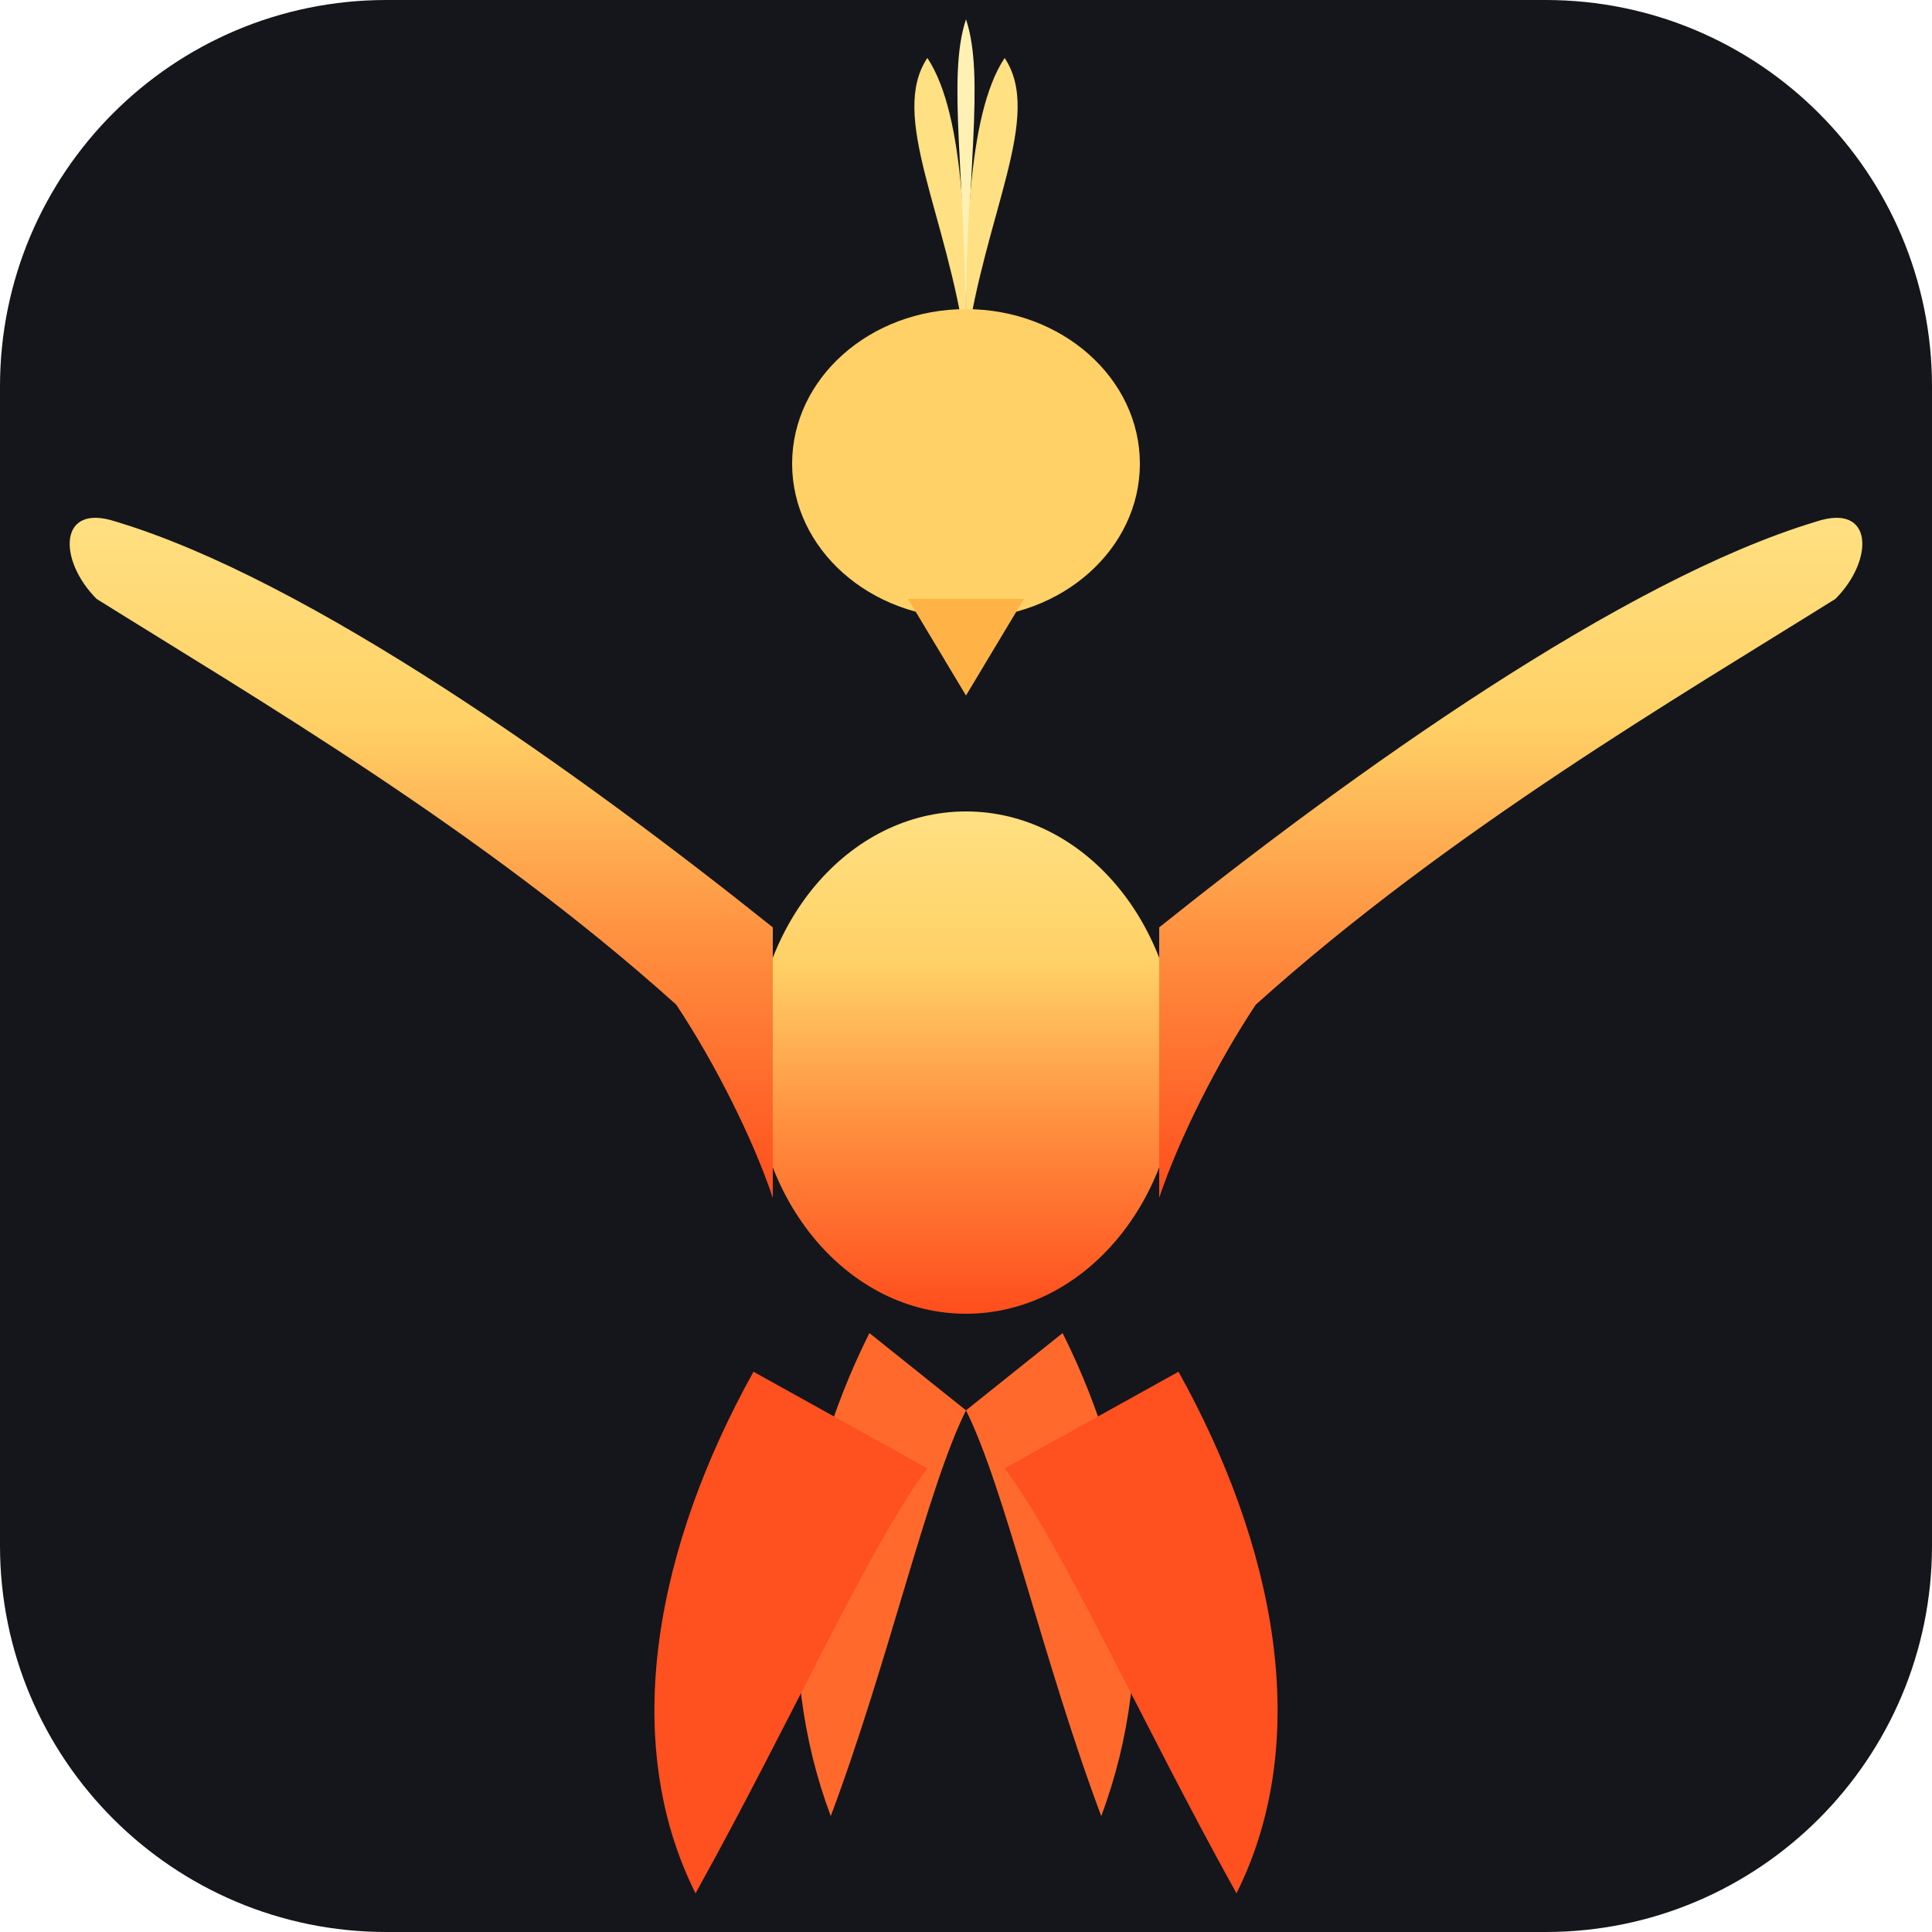
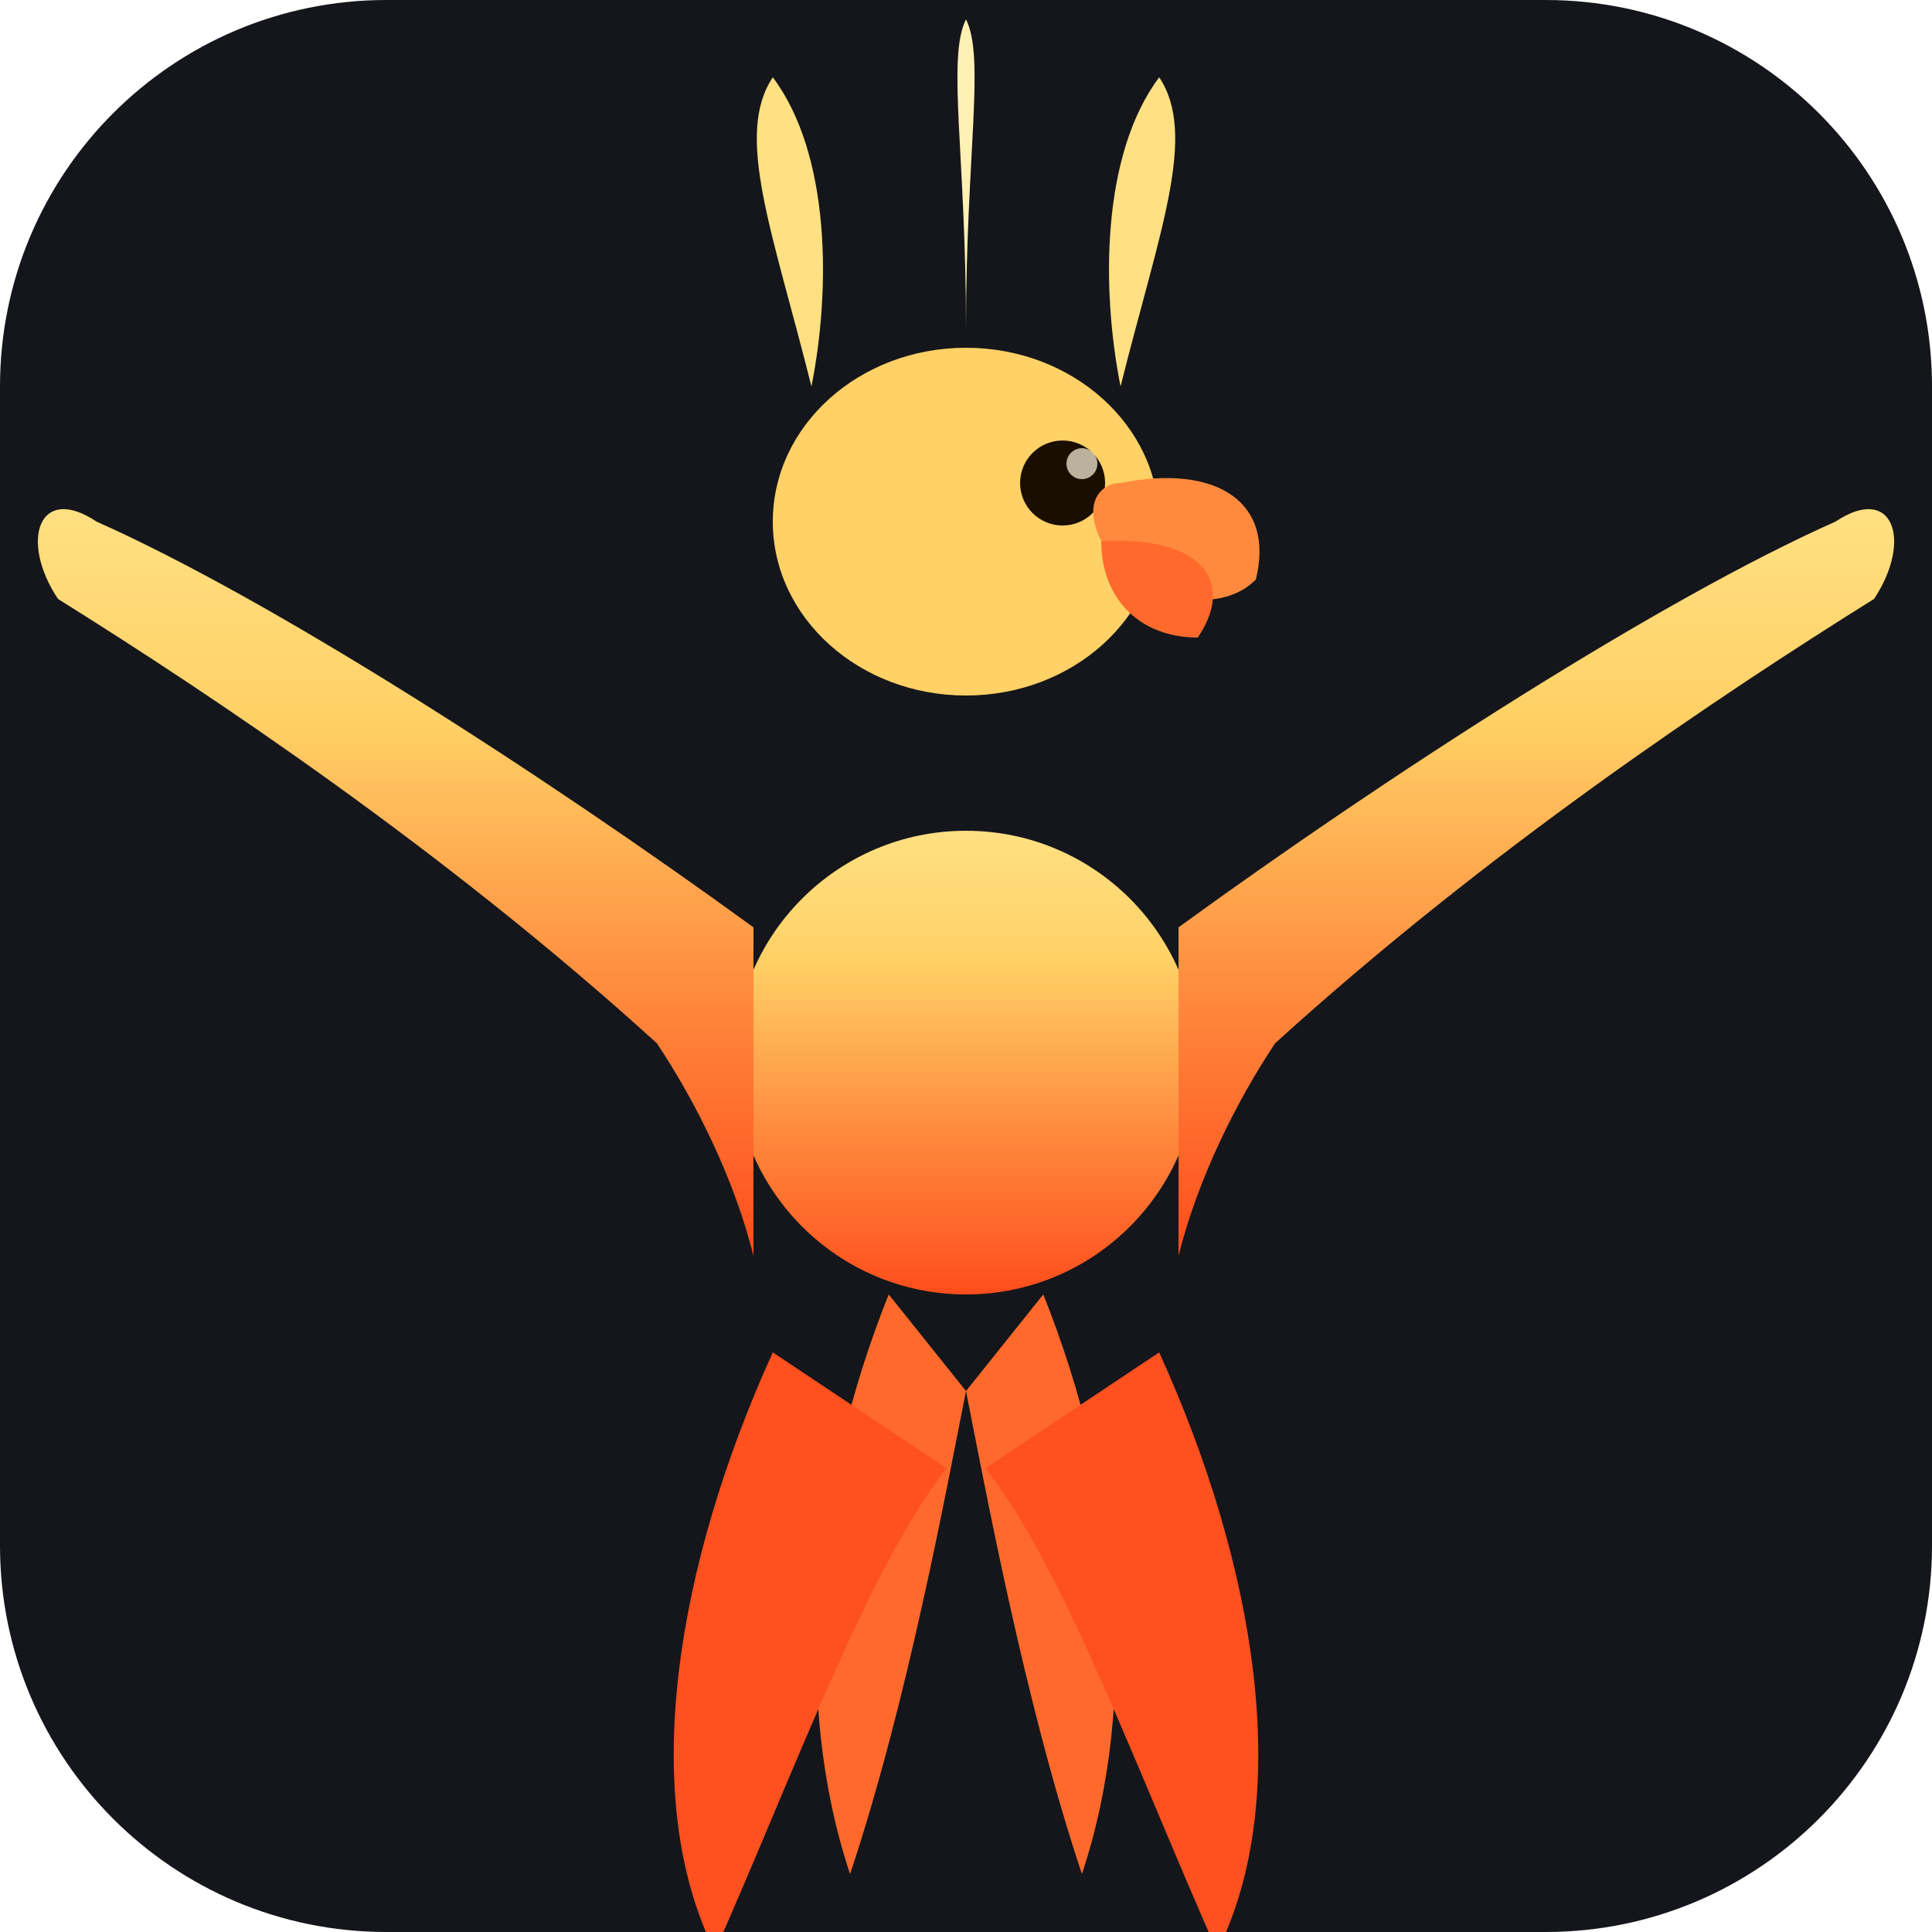
<svg xmlns="http://www.w3.org/2000/svg" viewBox="0 0 100 100">
  <defs>
    <linearGradient id="f" x1="0.5" y1="0" x2="0.5" y2="1">
      <stop offset="0%" stop-color="#ffe082" />
-       <stop offset="30%" stop-color="#ffd166" />
+       <stop offset="28%" stop-color="#ffd166" />
      <stop offset="65%" stop-color="#ff8a3d" />
      <stop offset="100%" stop-color="#ff4d1c" />
    </linearGradient>
  </defs>
  <rect width="100" height="100" rx="20" fill="#14161b" />
-   <path d="M50 18 C49 11 46  6 48  3 C50  6 50 13 50 18Z" fill="#ffe082" />
-   <path d="M50 18 C50  9 49  4 50  1 C51  4 50  9 50 18Z" fill="#fff0b3" />
-   <path d="M50 18 C51 11 54  6 52  3 C50  6 50 13 50 18Z" fill="#ffe082" />
-   <ellipse cx="50" cy="24" rx="9" ry="8" fill="#ffd166" />
-   <path d="M47 31 L50 36 L53 31Z" fill="#ffb347" />
-   <ellipse cx="50" cy="55" rx="11" ry="13" fill="url(#f)" />
-   <path d="M40 48 C30 40 16 30 6 27 C3 26 3 29 5 31 C13 36 25 43 35 52 C37 55 39 59 40 62Z" fill="url(#f)" />
-   <path d="M60 48 C70 40 84 30 94 27 C97 26 97 29 95 31 C87 36 75 43 65 52 C63 55 61 59 60 62Z" fill="url(#f)" />
-   <path d="M50 67 C50 75 50 84 50 92 C50 84 50 75 50 67Z" fill="#ff8a3d" />
-   <path d="M45 69 C41 77 40 86 43 94 C46 86 48 77 50 73Z" fill="#ff6a2c" />
-   <path d="M55 69 C59 77 60 86 57 94 C54 86 52 77 50 73Z" fill="#ff6a2c" />
-   <path d="M39 71 C34 80 32 90 36 98 C41 89 45 80 48 76Z" fill="#ff5020" />
-   <path d="M61 71 C66 80 68 90 64 98 C59 89 55 80 52 76Z" fill="#ff5020" />
+   <path d="M42 20 C40 12 38 7 40 4 C43 8 43 15 42 20Z" fill="#ffe082" />
+   <path d="M50 17 C50 8 49 3 50 1 C51 3 50 8 50 17Z" fill="#fff0b3" />
+   <path d="M58 20 C60 12 62 7 60 4 C57 8 57 15 58 20Z" fill="#ffe082" />
+   <ellipse cx="50" cy="27" rx="10" ry="9" fill="#ffd166" />
+   <circle cx="55" cy="25" r="2.2" fill="#1a0e00" />
+   <circle cx="56" cy="24" r=".8" fill="#fff8e0" opacity="0.7" />
+   <path d="M58 25 C63 24 66 26 65 30 C63 32 59 31 57 28 C56 26 57 25 58 25Z" fill="#ff8a3d" />
+   <path d="M58 28 C62 28 64 30 62 33 C59 33 57 31 57 28Z" fill="#ff6a2c" />
+   <ellipse cx="50" cy="55" rx="12" ry="12" fill="url(#f)" />
+   <path d="M39 48 C28 40 14 31 5 27 C2 25 1 28 3 31 C11 36 23 44 34 54 C36 57 38 61 39 65Z" fill="url(#f)" />
+   <path d="M61 48 C72 40 86 31 95 27 C98 25 99 28 97 31 C89 36 77 44 66 54 C64 57 62 61 61 65Z" fill="url(#f)" />
+   <path d="M50 66 C50 75 50 85 50 93 C50 85 50 75 50 66Z" fill="#ff8a3d" />
+   <path d="M46 67 C42 77 41 88 44 97 C47 88 49 77 50 72Z" fill="#ff6a2c" />
+   <path d="M54 67 C58 77 59 88 56 97 C53 88 51 77 50 72Z" fill="#ff6a2c" />
+   <path d="M40 70 C35 81 33 93 37 101 C41 92 45 81 49 76Z" fill="#ff5020" />
+   <path d="M60 70 C65 81 67 93 63 101 C59 92 55 81 51 76Z" fill="#ff5020" />
</svg>
